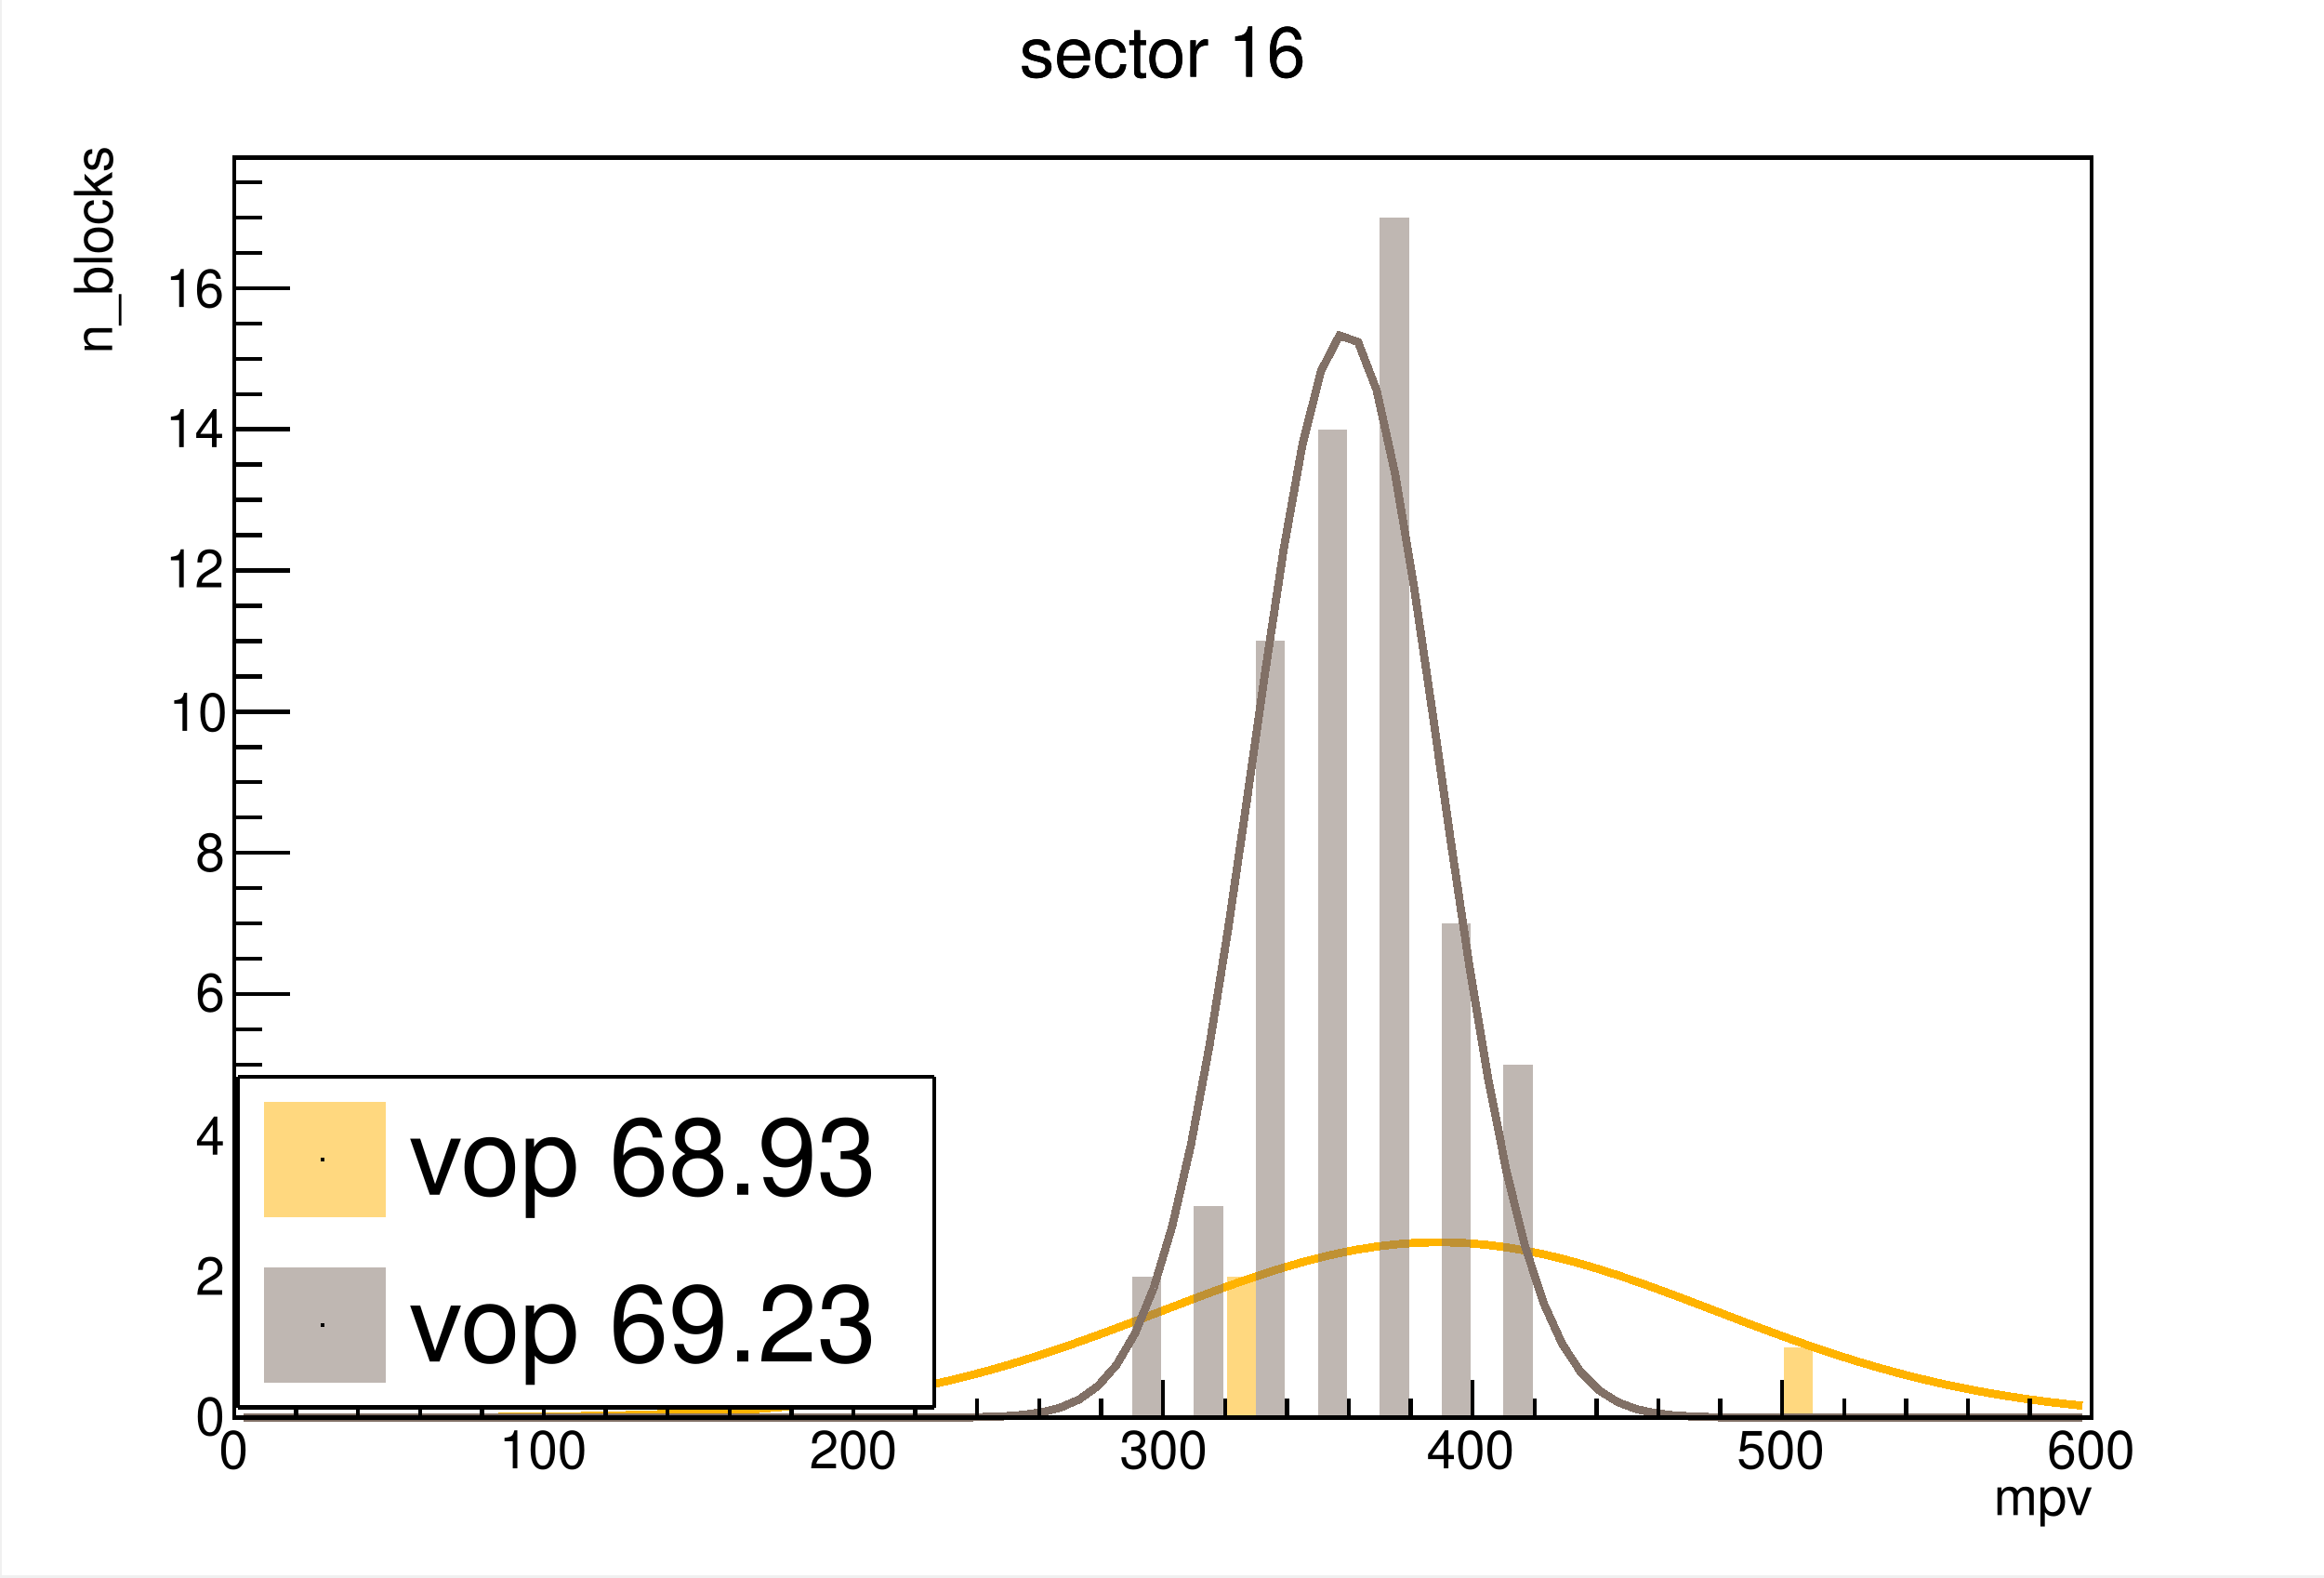
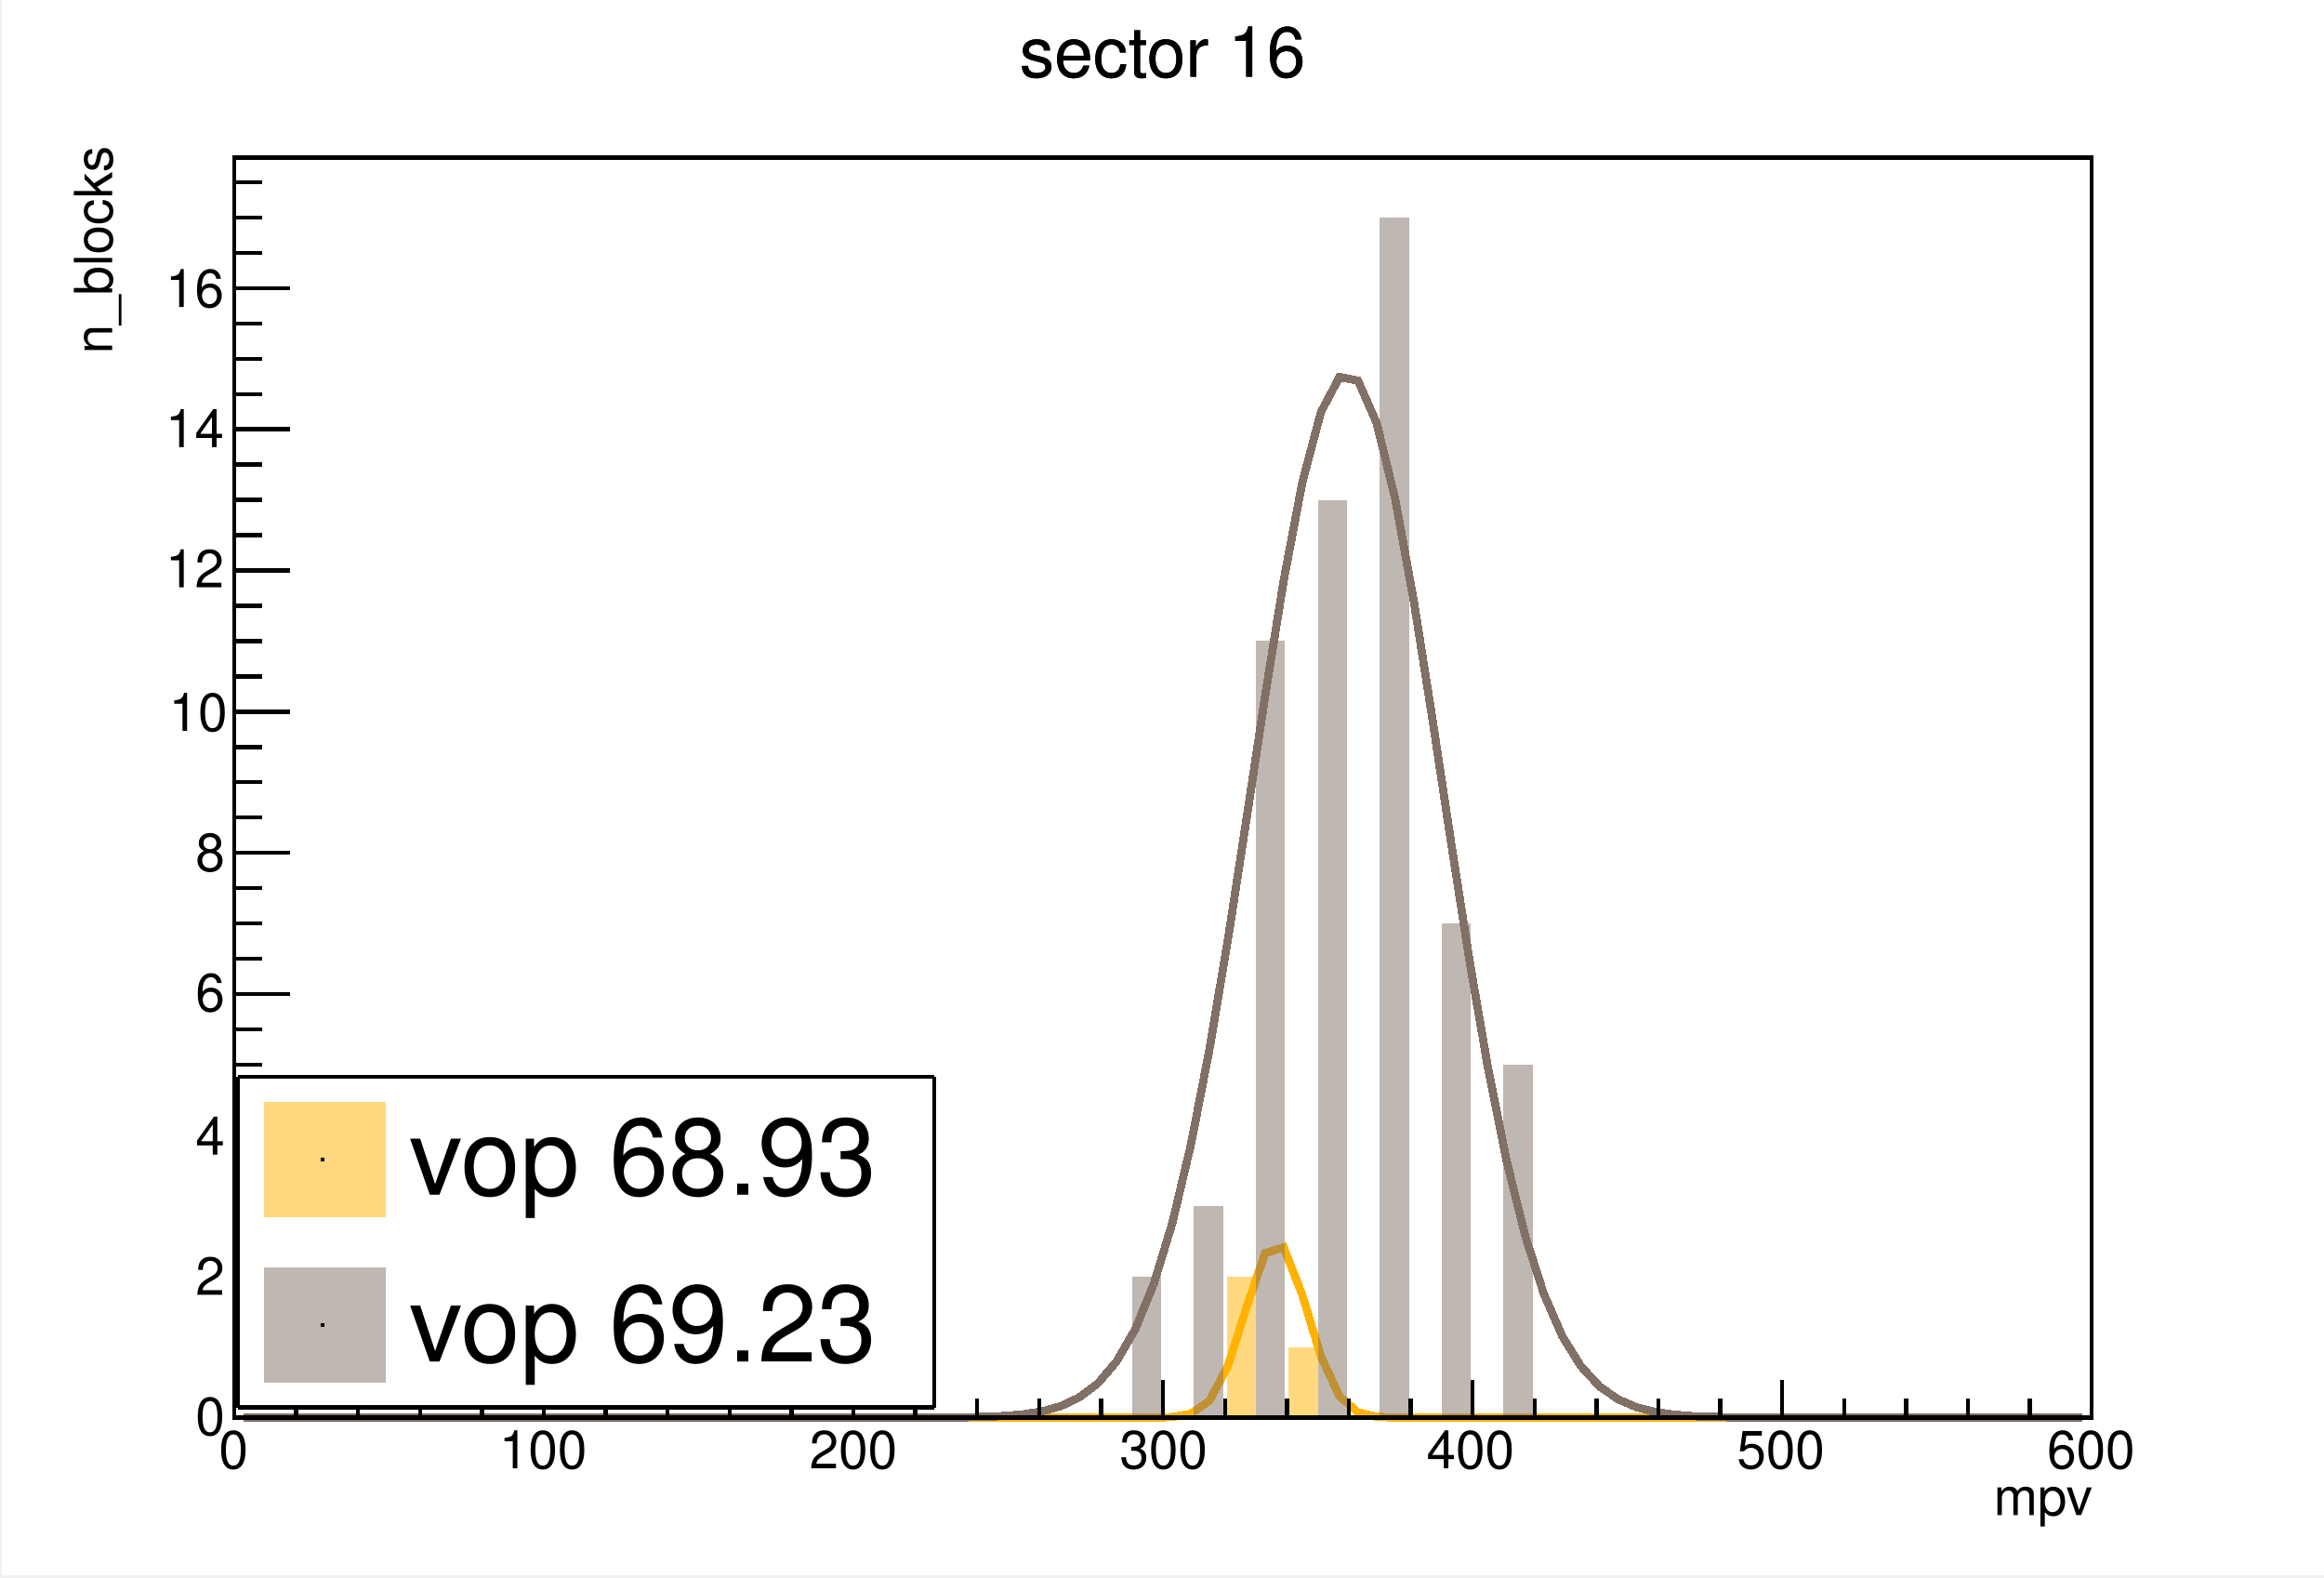
<svg xmlns="http://www.w3.org/2000/svg" width="567.429" height="384.969" viewBox="0 0 567.429 384.969" shape-rendering="crispEdges">
  <defs>
</defs>
  <rect x="0.5" y="0" width="566.929" height="384.469" fill="white" />
  <rect x="57.193" y="38.447" width="453.543" height="307.575" fill="white" />
  <rect x="57.193" y="38.447" width="453.543" height="307.575" fill="none" stroke="black" />
  <path d="M57.193,346.022h 453.543" fill="none" stroke="#000099" />
  <path d="M57.193,346.022h 453.543" fill="none" stroke="black" />
  <path d="M57.193,336.795v 9.227" fill="none" stroke="black" />
  <path d="M72.311,341.409v 4.614" fill="none" stroke="black" />
  <path d="M87.429,341.409v 4.614" fill="none" stroke="black" />
  <path d="M102.547,341.409v 4.614" fill="none" stroke="black" />
  <path d="M117.665,341.409v 4.614" fill="none" stroke="black" />
  <path d="M132.783,336.795v 9.227" fill="none" stroke="black" />
  <path d="M147.902,341.409v 4.614" fill="none" stroke="black" />
  <path d="M163.02,341.409v 4.614" fill="none" stroke="black" />
  <path d="M178.138,341.409v 4.614" fill="none" stroke="black" />
  <path d="M193.256,341.409v 4.614" fill="none" stroke="black" />
  <path d="M208.374,336.795v 9.227" fill="none" stroke="black" />
  <path d="M223.492,341.409v 4.614" fill="none" stroke="black" />
  <path d="M238.61,341.409v 4.614" fill="none" stroke="black" />
  <path d="M253.728,341.409v 4.614" fill="none" stroke="black" />
  <path d="M268.846,341.409v 4.614" fill="none" stroke="black" />
  <path d="M283.965,336.795v 9.227" fill="none" stroke="black" />
  <path d="M299.083,341.409v 4.614" fill="none" stroke="black" />
  <path d="M314.201,341.409v 4.614" fill="none" stroke="black" />
  <path d="M329.319,341.409v 4.614" fill="none" stroke="black" />
  <path d="M344.437,341.409v 4.614" fill="none" stroke="black" />
  <path d="M359.555,336.795v 9.227" fill="none" stroke="black" />
  <path d="M374.673,341.409v 4.614" fill="none" stroke="black" />
  <path d="M389.791,341.409v 4.614" fill="none" stroke="black" />
  <path d="M404.909,341.409v 4.614" fill="none" stroke="black" />
  <path d="M420.028,341.409v 4.614" fill="none" stroke="black" />
  <path d="M435.146,336.795v 9.227" fill="none" stroke="black" />
  <path d="M450.264,341.409v 4.614" fill="none" stroke="black" />
  <path d="M465.382,341.409v 4.614" fill="none" stroke="black" />
  <path d="M480.5,341.409v 4.614" fill="none" stroke="black" />
  <path d="M495.618,341.409v 4.614" fill="none" stroke="black" />
  <path d="M510.736,336.795v 9.227" fill="none" stroke="black" />
  <text xml:space="preserve" x="53.446" y="358.403" fill="black" font-size="12.845" font-family="Helvetica">0</text>
  <text xml:space="preserve" x="121.868" y="358.403" fill="black" font-size="12.845" font-family="Helvetica">100</text>
  <text xml:space="preserve" x="197.622" y="358.403" fill="black" font-size="12.845" font-family="Helvetica">200</text>
  <text xml:space="preserve" x="273.375" y="358.403" fill="black" font-size="12.845" font-family="Helvetica">300</text>
  <text xml:space="preserve" x="348.314" y="358.403" fill="black" font-size="12.845" font-family="Helvetica">400</text>
  <text xml:space="preserve" x="424.068" y="358.403" fill="black" font-size="12.845" font-family="Helvetica">500</text>
  <text xml:space="preserve" x="499.821" y="358.403" fill="black" font-size="12.845" font-family="Helvetica">600</text>
  <text xml:space="preserve" x="486.788" y="369.807" fill="black" font-size="12.845" font-family="Helvetica">mpv</text>
  <path d="M57.193,346.022v -307.575" fill="none" stroke="black" />
  <path d="M70.799,346.022h -13.606" fill="none" stroke="black" />
  <path d="M63.996,337.407h -6.803" fill="none" stroke="black" />
  <path d="M63.996,328.791h -6.803" fill="none" stroke="black" />
  <path d="M63.996,320.176h -6.803" fill="none" stroke="black" />
  <path d="M70.799,311.56h -13.606" fill="none" stroke="black" />
  <path d="M63.996,302.944h -6.803" fill="none" stroke="black" />
  <path d="M63.996,294.329h -6.803" fill="none" stroke="black" />
  <path d="M63.996,285.713h -6.803" fill="none" stroke="black" />
  <path d="M70.799,277.098h -13.606" fill="none" stroke="black" />
  <path d="M63.996,268.482h -6.803" fill="none" stroke="black" />
  <path d="M63.996,259.867h -6.803" fill="none" stroke="black" />
  <path d="M63.996,251.251h -6.803" fill="none" stroke="black" />
  <path d="M70.799,242.636h -13.606" fill="none" stroke="black" />
  <path d="M63.996,234.02h -6.803" fill="none" stroke="black" />
  <path d="M63.996,225.404h -6.803" fill="none" stroke="black" />
  <path d="M63.996,216.789h -6.803" fill="none" stroke="black" />
  <path d="M70.799,208.173h -13.606" fill="none" stroke="black" />
  <path d="M63.996,199.558h -6.803" fill="none" stroke="black" />
  <path d="M63.996,190.942h -6.803" fill="none" stroke="black" />
  <path d="M63.996,182.327h -6.803" fill="none" stroke="black" />
  <path d="M70.799,173.711h -13.606" fill="none" stroke="black" />
  <path d="M63.996,165.096h -6.803" fill="none" stroke="black" />
  <path d="M63.996,156.48h -6.803" fill="none" stroke="black" />
  <path d="M63.996,147.864h -6.803" fill="none" stroke="black" />
  <path d="M70.799,139.249h -13.606" fill="none" stroke="black" />
  <path d="M63.996,130.633h -6.803" fill="none" stroke="black" />
  <path d="M63.996,122.018h -6.803" fill="none" stroke="black" />
  <path d="M63.996,113.402h -6.803" fill="none" stroke="black" />
  <path d="M70.799,104.787h -13.606" fill="none" stroke="black" />
  <path d="M63.996,96.171h -6.803" fill="none" stroke="black" />
  <path d="M63.996,87.556h -6.803" fill="none" stroke="black" />
  <path d="M63.996,78.94h -6.803" fill="none" stroke="black" />
  <path d="M70.799,70.325h -13.606" fill="none" stroke="black" />
  <path d="M70.799,70.325h -13.606" fill="none" stroke="black" />
  <path d="M63.996,61.709h -6.803" fill="none" stroke="black" />
  <path d="M63.996,53.093h -6.803" fill="none" stroke="black" />
  <path d="M63.996,44.478h -6.803" fill="none" stroke="black" />
  <text xml:space="preserve" x="47.744" y="350.258" fill="black" font-size="12.845" font-family="Helvetica">0</text>
  <text xml:space="preserve" x="47.744" y="316.047" fill="black" font-size="12.845" font-family="Helvetica">2</text>
  <text xml:space="preserve" x="47.744" y="281.835" fill="black" font-size="12.845" font-family="Helvetica">4</text>
  <text xml:space="preserve" x="47.744" y="246.81" fill="black" font-size="12.845" font-family="Helvetica">6</text>
  <text xml:space="preserve" x="47.744" y="212.598" fill="black" font-size="12.845" font-family="Helvetica">8</text>
  <text xml:space="preserve" x="41.228" y="178.387" fill="black" font-size="12.845" font-family="Helvetica">10</text>
  <text xml:space="preserve" x="40.413" y="143.361" fill="black" font-size="12.845" font-family="Helvetica">12</text>
  <text xml:space="preserve" x="40.413" y="109.15" fill="black" font-size="12.845" font-family="Helvetica">14</text>
  <text xml:space="preserve" x="40.413" y="74.939" fill="black" font-size="12.845" font-family="Helvetica">16</text>
  <g transform="rotate(-90,27.3803,86.3427)">
    <text xml:space="preserve" x="27.38" y="86.343" fill="black" font-size="12.845" font-family="Helvetica">n_blocks</text>
  </g>
  <text xml:space="preserve" x="248.939" y="18.735" fill="black" font-size="16.99" font-family="Helvetica">sector 16</text>
  <rect x="57.647" y="346.022" width="7.106" height="0" fill="#ffb300" fill-opacity="0.50" stroke-opacity="0.50" />
  <rect x="72.765" y="346.022" width="7.106" height="0" fill="#ffb300" fill-opacity="0.50" stroke-opacity="0.50" />
  <rect x="87.883" y="346.022" width="7.106" height="0" fill="#ffb300" fill-opacity="0.50" stroke-opacity="0.50" />
  <rect x="103.001" y="346.022" width="7.106" height="0" fill="#ffb300" fill-opacity="0.50" stroke-opacity="0.50" />
  <rect x="118.119" y="346.022" width="7.106" height="0" fill="#ffb300" fill-opacity="0.50" stroke-opacity="0.50" />
  <rect x="133.237" y="346.022" width="7.106" height="0" fill="#ffb300" fill-opacity="0.50" stroke-opacity="0.50" />
  <rect x="148.355" y="346.022" width="7.106" height="0" fill="#ffb300" fill-opacity="0.50" stroke-opacity="0.50" />
  <rect x="163.473" y="346.022" width="7.106" height="0" fill="#ffb300" fill-opacity="0.50" stroke-opacity="0.50" />
  <rect x="178.591" y="346.022" width="7.106" height="0" fill="#ffb300" fill-opacity="0.50" stroke-opacity="0.50" />
  <rect x="193.709" y="346.022" width="7.106" height="0" fill="#ffb300" fill-opacity="0.50" stroke-opacity="0.50" />
  <rect x="208.828" y="346.022" width="7.106" height="0" fill="#ffb300" fill-opacity="0.50" stroke-opacity="0.50" />
  <rect x="223.946" y="346.022" width="7.106" height="0" fill="#ffb300" fill-opacity="0.50" stroke-opacity="0.50" />
  <rect x="239.064" y="346.022" width="7.106" height="0" fill="#ffb300" fill-opacity="0.50" stroke-opacity="0.50" />
  <rect x="254.182" y="346.022" width="7.106" height="0" fill="#ffb300" fill-opacity="0.50" stroke-opacity="0.50" />
  <rect x="269.3" y="346.022" width="7.106" height="0" fill="#ffb300" fill-opacity="0.50" stroke-opacity="0.50" />
  <rect x="284.418" y="346.022" width="7.106" height="0" fill="#ffb300" fill-opacity="0.50" stroke-opacity="0.50" />
  <rect x="299.536" y="311.56" width="7.106" height="34.462" fill="#ffb300" fill-opacity="0.50" stroke-opacity="0.50" />
-   <rect x="314.654" y="346.022" width="7.106" height="0" fill="#ffb300" fill-opacity="0.50" stroke-opacity="0.50" />
+   <rect x="314.654" y="328.791" width="7.106" height="17.231" fill="#ffb300" fill-opacity="0.50" stroke-opacity="0.50" />
  <rect x="329.772" y="346.022" width="7.106" height="0" fill="#ffb300" fill-opacity="0.50" stroke-opacity="0.50" />
  <rect x="344.891" y="346.022" width="7.106" height="0" fill="#ffb300" fill-opacity="0.50" stroke-opacity="0.50" />
  <rect x="360.009" y="346.022" width="7.106" height="0" fill="#ffb300" fill-opacity="0.50" stroke-opacity="0.50" />
  <rect x="375.127" y="346.022" width="7.106" height="0" fill="#ffb300" fill-opacity="0.50" stroke-opacity="0.50" />
  <rect x="390.245" y="346.022" width="7.106" height="0" fill="#ffb300" fill-opacity="0.50" stroke-opacity="0.50" />
  <rect x="405.363" y="346.022" width="7.106" height="0" fill="#ffb300" fill-opacity="0.50" stroke-opacity="0.50" />
  <rect x="420.481" y="346.022" width="7.106" height="0" fill="#ffb300" fill-opacity="0.50" stroke-opacity="0.50" />
-   <rect x="435.599" y="328.791" width="7.106" height="17.231" fill="#ffb300" fill-opacity="0.50" stroke-opacity="0.50" />
+   <rect x="435.599" y="346.022" width="7.106" height="0" fill="#ffb300" fill-opacity="0.50" stroke-opacity="0.50" />
  <rect x="450.717" y="346.022" width="7.106" height="0" fill="#ffb300" fill-opacity="0.50" stroke-opacity="0.50" />
  <rect x="465.835" y="346.022" width="7.106" height="0" fill="#ffb300" fill-opacity="0.50" stroke-opacity="0.50" />
  <rect x="480.954" y="346.022" width="7.106" height="0" fill="#ffb300" fill-opacity="0.50" stroke-opacity="0.50" />
  <rect x="496.072" y="346.022" width="7.106" height="0" fill="#ffb300" fill-opacity="0.50" stroke-opacity="0.50" />
-   <path d="M59.461,346.022h 31.748l 4.535, -0.035l 4.535, -0.01l 4.535, -0.013l 4.535, -0.016l 4.535, -0.02l 4.535, -0.024l 4.535, -0.03l 4.535, -0.037l 4.535, -0.045l 4.535, -0.055l  4.535, -0.066l 4.535, -0.08l 4.535, -0.095l 4.535, -0.114l 4.535, -0.135l 4.535, -0.159l 4.535, -0.187l 4.535, -0.219l 4.535, -0.254l 4.535, -0.294l 4.535, -0.338l 4.535, -0.387l  4.535, -0.441l 4.535, -0.499l 4.535, -0.563l 4.535, -0.631l 4.535, -0.703l 4.535, -0.779l 4.535, -0.859l 4.535, -0.941l 4.535, -1.025l 4.535, -1.111l 4.535, -1.196l 4.535, -1.28l 4.535,  -1.361l 4.535, -1.439l 4.535, -1.51l 4.535, -1.575l 4.535, -1.631l 4.535, -1.677l 4.535, -1.71l 4.535, -1.731" fill="none" stroke="#ffb300" stroke-width="2" />
-   <path d="M281.697,320.751l 4.535, -1.737l 4.535, -1.727l 4.535, -1.701l 4.535, -1.658l 4.535, -1.597l 4.535, -1.518l 4.535, -1.422l 4.535, -1.309l 4.535, -1.181l 4.535, -1.037l 4.535, -0.88l 4.535,  -0.712l 4.535, -0.535l 4.535, -0.35l 4.535, -0.161l 4.535, 0.03l 4.535, 0.221l 4.535, 0.409l 4.535, 0.592l 4.535, 0.767l 4.535, 0.931l 4.535, 1.084l 4.535, 1.223l 4.535, 1.347l 4.535,  1.455l 4.535, 1.545l 4.535, 1.618l 4.535, 1.674l 4.535, 1.711l 4.535, 1.732l 4.535, 1.737l 4.535, 1.726l 4.535, 1.701l 4.535, 1.663l 4.535, 1.614l 4.535, 1.555l 4.535, 1.488l 4.535, 1.415l 4.535,  1.336l 4.535, 1.253l 4.535, 1.169l 4.535, 1.083l 4.535, 0.998l 4.535, 0.915l 4.535, 0.833l 4.535, 0.754l 4.535, 0.679l 4.535, 0.609l 4.535, 0.542" fill="none" stroke="#ffb300" stroke-width="2" />
-   <path d="M503.933,342.636l 4.535, 0.48" fill="none" stroke="#ffb300" stroke-width="2" />
+   <path d="M59.461,346.022h 222.236" fill="none" stroke="#ffb300" stroke-width="2" />
+   <path d="M281.697,346.022l 4.535, -0.147l 4.535, -0.785l 4.535, -3.182l 4.535, -8.523l 4.535, -14.371l 4.535, -13.152l 4.535, -1.386l 4.535, 11.644l 4.535, 14.929l 4.535, 9.757l 4.535, 3.952l 4.535, 1.051l  4.535, 0.213h 163.276" fill="none" stroke="#ffb300" stroke-width="2" />
+   <path d="M503.933,346.022h 4.535" fill="none" stroke="#ffb300" stroke-width="2" />
  <rect x="64.752" y="346.022" width="7.106" height="0" fill="#817066" fill-opacity="0.50" stroke-opacity="0.50" />
  <rect x="79.87" y="346.022" width="7.106" height="0" fill="#817066" fill-opacity="0.50" stroke-opacity="0.50" />
  <rect x="94.988" y="346.022" width="7.106" height="0" fill="#817066" fill-opacity="0.50" stroke-opacity="0.50" />
  <rect x="110.106" y="346.022" width="7.106" height="0" fill="#817066" fill-opacity="0.50" stroke-opacity="0.50" />
  <rect x="125.224" y="346.022" width="7.106" height="0" fill="#817066" fill-opacity="0.50" stroke-opacity="0.50" />
  <rect x="140.343" y="346.022" width="7.106" height="0" fill="#817066" fill-opacity="0.50" stroke-opacity="0.50" />
  <rect x="155.461" y="346.022" width="7.106" height="0" fill="#817066" fill-opacity="0.50" stroke-opacity="0.50" />
  <rect x="170.579" y="346.022" width="7.106" height="0" fill="#817066" fill-opacity="0.50" stroke-opacity="0.50" />
  <rect x="185.697" y="346.022" width="7.106" height="0" fill="#817066" fill-opacity="0.50" stroke-opacity="0.50" />
  <rect x="200.815" y="346.022" width="7.106" height="0" fill="#817066" fill-opacity="0.50" stroke-opacity="0.50" />
  <rect x="215.933" y="346.022" width="7.106" height="0" fill="#817066" fill-opacity="0.50" stroke-opacity="0.50" />
  <rect x="231.051" y="346.022" width="7.106" height="0" fill="#817066" fill-opacity="0.50" stroke-opacity="0.50" />
  <rect x="246.169" y="346.022" width="7.106" height="0" fill="#817066" fill-opacity="0.50" stroke-opacity="0.50" />
  <rect x="261.287" y="346.022" width="7.106" height="0" fill="#817066" fill-opacity="0.50" stroke-opacity="0.50" />
  <rect x="276.406" y="311.56" width="7.106" height="34.462" fill="#817066" fill-opacity="0.50" stroke-opacity="0.50" />
  <rect x="291.524" y="294.329" width="7.106" height="51.693" fill="#817066" fill-opacity="0.50" stroke-opacity="0.50" />
  <rect x="306.642" y="156.48" width="7.106" height="189.542" fill="#817066" fill-opacity="0.50" stroke-opacity="0.50" />
-   <rect x="321.76" y="104.787" width="7.106" height="241.236" fill="#817066" fill-opacity="0.50" stroke-opacity="0.50" />
+   <rect x="321.76" y="122.018" width="7.106" height="224.004" fill="#817066" fill-opacity="0.50" stroke-opacity="0.50" />
  <rect x="336.878" y="53.093" width="7.106" height="292.929" fill="#817066" fill-opacity="0.50" stroke-opacity="0.50" />
  <rect x="351.996" y="225.404" width="7.106" height="120.618" fill="#817066" fill-opacity="0.50" stroke-opacity="0.50" />
  <rect x="367.114" y="259.867" width="7.106" height="86.156" fill="#817066" fill-opacity="0.50" stroke-opacity="0.50" />
  <rect x="382.232" y="346.022" width="7.106" height="0" fill="#817066" fill-opacity="0.50" stroke-opacity="0.50" />
  <rect x="397.35" y="346.022" width="7.106" height="0" fill="#817066" fill-opacity="0.50" stroke-opacity="0.50" />
  <rect x="412.469" y="346.022" width="7.106" height="0" fill="#817066" fill-opacity="0.50" stroke-opacity="0.50" />
  <rect x="427.587" y="346.022" width="7.106" height="0" fill="#817066" fill-opacity="0.50" stroke-opacity="0.50" />
  <rect x="442.705" y="346.022" width="7.106" height="0" fill="#817066" fill-opacity="0.50" stroke-opacity="0.50" />
  <rect x="457.823" y="346.022" width="7.106" height="0" fill="#817066" fill-opacity="0.50" stroke-opacity="0.50" />
  <rect x="472.941" y="346.022" width="7.106" height="0" fill="#817066" fill-opacity="0.50" stroke-opacity="0.50" />
  <rect x="488.059" y="346.022" width="7.106" height="0" fill="#817066" fill-opacity="0.50" stroke-opacity="0.50" />
  <rect x="503.177" y="346.022" width="7.106" height="0" fill="#817066" fill-opacity="0.50" stroke-opacity="0.50" />
-   <path d="M59.461,346.022h 167.811l 4.535, -0.031l 4.535, -0.04l 4.535, -0.086l 4.535, -0.176l 4.535, -0.344l 4.535, -0.644l 4.535, -1.156l 4.535, -1.987l 4.535, -3.268l 4.535, -5.14l 4.535,  -7.723l 4.535, -11.075" fill="none" stroke="#817066" stroke-width="2" />
-   <path d="M281.697,314.352l 4.535, -15.136l 4.535, -19.68l 4.535, -24.281l 4.535, -28.328l 4.535, -31.091l 4.535, -31.841l 4.535, -30.009l 4.535, -25.349l 4.535, -18.042l 4.535, -8.723l 4.535, 1.605l 4.535, 11.746l  4.535, 20.54l 4.535, 27.081l 4.535, 30.869l 4.535, 31.864l 4.535, 30.424l 4.535, 27.186l 4.535, 22.895l 4.535, 18.254l 4.535, 13.823l 4.535, 9.964l 4.535, 6.848l 4.535, 4.494l 4.535, 2.818l 4.535, 1.69l  4.535, 0.97l 4.535, 0.533l 4.535, 0.281l 4.535, 0.142l 4.535, 0.069l 4.535, 0.056h 77.102" fill="none" stroke="#817066" stroke-width="2" />
+   <path d="M59.461,346.022h 167.811l 4.535, -0.042l 4.535, -0.051l 4.535, -0.106l 4.535, -0.21l 4.535, -0.399l 4.535, -0.728l 4.535, -1.274l 4.535, -2.139l 4.535, -3.444l 4.535, -5.309l 4.535,  -7.835l 4.535, -11.053" fill="none" stroke="#817066" stroke-width="2" />
+   <path d="M281.697,313.432l 4.535, -14.888l 4.535, -19.111l 4.535, -23.323l 4.535, -26.968l 4.535, -29.393l 4.535, -29.962l 4.535, -28.185l 4.535, -23.855l 4.535, -17.137l 4.535, -8.59l 4.535, 0.908l 4.535,  10.304l 4.535, 18.566l 4.535, 24.864l 4.535, 28.713l 4.535, 30.022l 4.535, 29.059l 4.535, 26.353l 4.535, 22.554l 4.535, 18.302l 4.535, 14.126l 4.535, 10.395l 4.535, 7.306l 4.535, 4.91l 4.535, 3.158l 4.535,  1.946l 4.535, 1.15l 4.535, 0.652l 4.535, 0.354l 4.535, 0.185l 4.535, 0.093l 4.535, 0.045l 4.535, 0.036h 72.567" fill="none" stroke="#817066" stroke-width="2" />
  <path d="M503.933,346.022h 4.535" fill="none" stroke="#817066" stroke-width="2" />
  <path d="M57.193,346.022h 453.543" fill="none" stroke="black" />
  <path d="M57.193,336.795v 9.227" fill="none" stroke="black" />
  <path d="M72.311,341.409v 4.614" fill="none" stroke="black" />
  <path d="M87.429,341.409v 4.614" fill="none" stroke="black" />
  <path d="M102.547,341.409v 4.614" fill="none" stroke="black" />
  <path d="M117.665,341.409v 4.614" fill="none" stroke="black" />
  <path d="M132.783,336.795v 9.227" fill="none" stroke="black" />
  <path d="M147.902,341.409v 4.614" fill="none" stroke="black" />
  <path d="M163.02,341.409v 4.614" fill="none" stroke="black" />
  <path d="M178.138,341.409v 4.614" fill="none" stroke="black" />
  <path d="M193.256,341.409v 4.614" fill="none" stroke="black" />
  <path d="M208.374,336.795v 9.227" fill="none" stroke="black" />
  <path d="M223.492,341.409v 4.614" fill="none" stroke="black" />
  <path d="M238.61,341.409v 4.614" fill="none" stroke="black" />
  <path d="M253.728,341.409v 4.614" fill="none" stroke="black" />
  <path d="M268.846,341.409v 4.614" fill="none" stroke="black" />
  <path d="M283.965,336.795v 9.227" fill="none" stroke="black" />
  <path d="M299.083,341.409v 4.614" fill="none" stroke="black" />
  <path d="M314.201,341.409v 4.614" fill="none" stroke="black" />
  <path d="M329.319,341.409v 4.614" fill="none" stroke="black" />
  <path d="M344.437,341.409v 4.614" fill="none" stroke="black" />
  <path d="M359.555,336.795v 9.227" fill="none" stroke="black" />
  <path d="M374.673,341.409v 4.614" fill="none" stroke="black" />
  <path d="M389.791,341.409v 4.614" fill="none" stroke="black" />
  <path d="M404.909,341.409v 4.614" fill="none" stroke="black" />
  <path d="M420.028,341.409v 4.614" fill="none" stroke="black" />
  <path d="M435.146,336.795v 9.227" fill="none" stroke="black" />
  <path d="M450.264,341.409v 4.614" fill="none" stroke="black" />
  <path d="M465.382,341.409v 4.614" fill="none" stroke="black" />
  <path d="M480.5,341.409v 4.614" fill="none" stroke="black" />
  <path d="M495.618,341.409v 4.614" fill="none" stroke="black" />
  <path d="M510.736,336.795v 9.227" fill="none" stroke="black" />
  <path d="M57.193,346.022v -307.575" fill="none" stroke="black" />
  <path d="M70.799,346.022h -13.606" fill="none" stroke="black" />
  <path d="M63.996,337.407h -6.803" fill="none" stroke="black" />
  <path d="M63.996,328.791h -6.803" fill="none" stroke="black" />
  <path d="M63.996,320.176h -6.803" fill="none" stroke="black" />
  <path d="M70.799,311.56h -13.606" fill="none" stroke="black" />
  <path d="M63.996,302.944h -6.803" fill="none" stroke="black" />
  <path d="M63.996,294.329h -6.803" fill="none" stroke="black" />
  <path d="M63.996,285.713h -6.803" fill="none" stroke="black" />
  <path d="M70.799,277.098h -13.606" fill="none" stroke="black" />
  <path d="M63.996,268.482h -6.803" fill="none" stroke="black" />
  <path d="M63.996,259.867h -6.803" fill="none" stroke="black" />
  <path d="M63.996,251.251h -6.803" fill="none" stroke="black" />
  <path d="M70.799,242.636h -13.606" fill="none" stroke="black" />
  <path d="M63.996,234.02h -6.803" fill="none" stroke="black" />
  <path d="M63.996,225.404h -6.803" fill="none" stroke="black" />
  <path d="M63.996,216.789h -6.803" fill="none" stroke="black" />
  <path d="M70.799,208.173h -13.606" fill="none" stroke="black" />
  <path d="M63.996,199.558h -6.803" fill="none" stroke="black" />
  <path d="M63.996,190.942h -6.803" fill="none" stroke="black" />
  <path d="M63.996,182.327h -6.803" fill="none" stroke="black" />
  <path d="M70.799,173.711h -13.606" fill="none" stroke="black" />
  <path d="M63.996,165.096h -6.803" fill="none" stroke="black" />
  <path d="M63.996,156.48h -6.803" fill="none" stroke="black" />
  <path d="M63.996,147.864h -6.803" fill="none" stroke="black" />
  <path d="M70.799,139.249h -13.606" fill="none" stroke="black" />
  <path d="M63.996,130.633h -6.803" fill="none" stroke="black" />
  <path d="M63.996,122.018h -6.803" fill="none" stroke="black" />
  <path d="M63.996,113.402h -6.803" fill="none" stroke="black" />
  <path d="M70.799,104.787h -13.606" fill="none" stroke="black" />
  <path d="M63.996,96.171h -6.803" fill="none" stroke="black" />
  <path d="M63.996,87.556h -6.803" fill="none" stroke="black" />
  <path d="M63.996,78.94h -6.803" fill="none" stroke="black" />
  <path d="M70.799,70.325h -13.606" fill="none" stroke="black" />
  <path d="M70.799,70.325h -13.606" fill="none" stroke="black" />
  <path d="M63.996,61.709h -6.803" fill="none" stroke="black" />
  <path d="M63.996,53.093h -6.803" fill="none" stroke="black" />
  <path d="M63.996,44.478h -6.803" fill="none" stroke="black" />
  <rect x="58.014" y="262.83" width="170.079" height="80.739" fill="white" />
  <path d="M58.014,343.568h 170.079" fill="none" stroke="black" />
  <path d="M228.093,343.568v -80.739" fill="none" stroke="black" />
  <path d="M228.093,262.83h -170.079" fill="none" stroke="black" />
  <path d="M58.014,262.83v 80.739" fill="none" stroke="black" />
  <text xml:space="preserve" x="99.876" y="291.61" fill="black" font-size="26.08" font-family="Helvetica">vop 68.93</text>
  <path d="M64.392,297.144h 29.764v -28.259h -29.764z" fill="#ffb300" fill-opacity="0.50" stroke-opacity="0.50" />
  <path d="M64.392,283.014h 29.764" fill="none" stroke="#ffb300" fill-opacity="0.00" stroke-opacity="0.00" />
  <g stroke="black" stroke-width="1" fill="none">
    <line x1="78.274" y1="283.014" x2="79.274" y2="283.014" />
  </g>
  <text xml:space="preserve" x="99.876" y="332.338" fill="black" font-size="26.08" font-family="Helvetica">vop 69.23</text>
  <path d="M64.392,337.513h 29.764v -28.259h -29.764z" fill="#817066" fill-opacity="0.50" stroke-opacity="0.50" />
  <path d="M64.392,323.384h 29.764" fill="none" stroke="#817066" fill-opacity="0.00" stroke-opacity="0.00" />
  <g stroke="black" stroke-width="1" fill="none">
    <line x1="78.274" y1="323.384" x2="79.274" y2="323.384" />
  </g>
  <text xml:space="preserve" x="248.939" y="18.735" fill="black" font-size="16.99" font-family="Helvetica">sector 16</text>
</svg>
